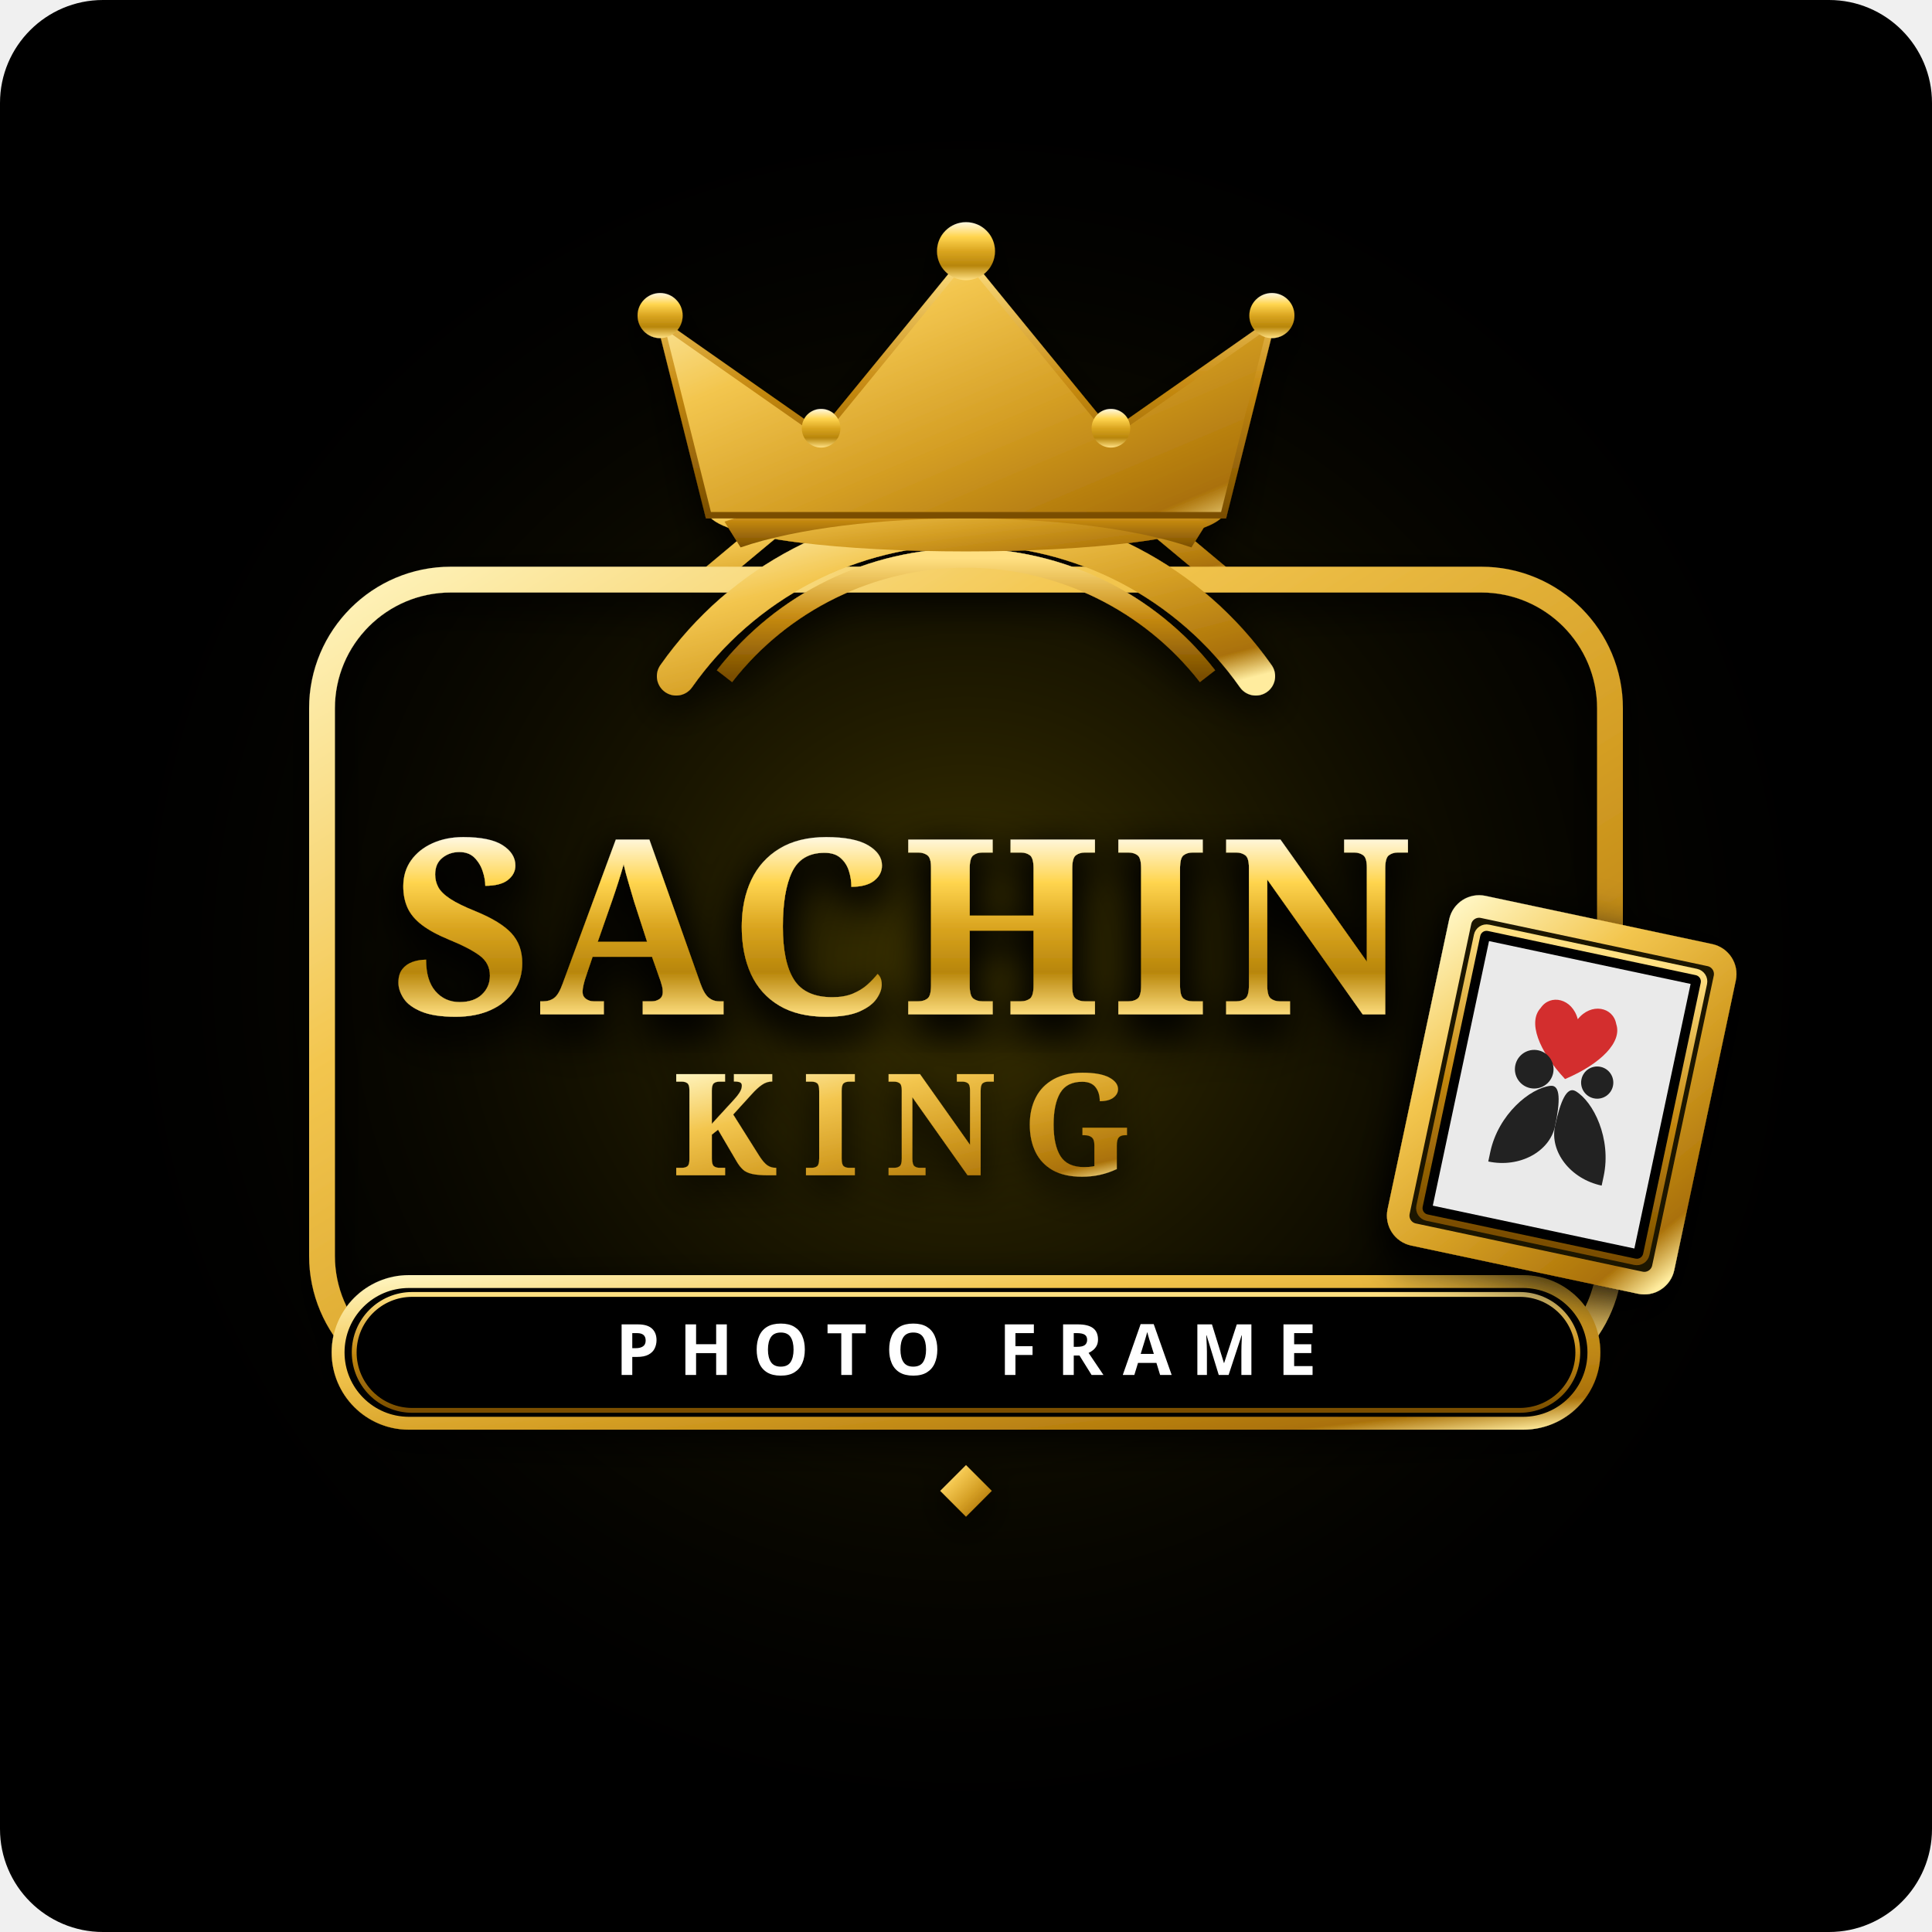
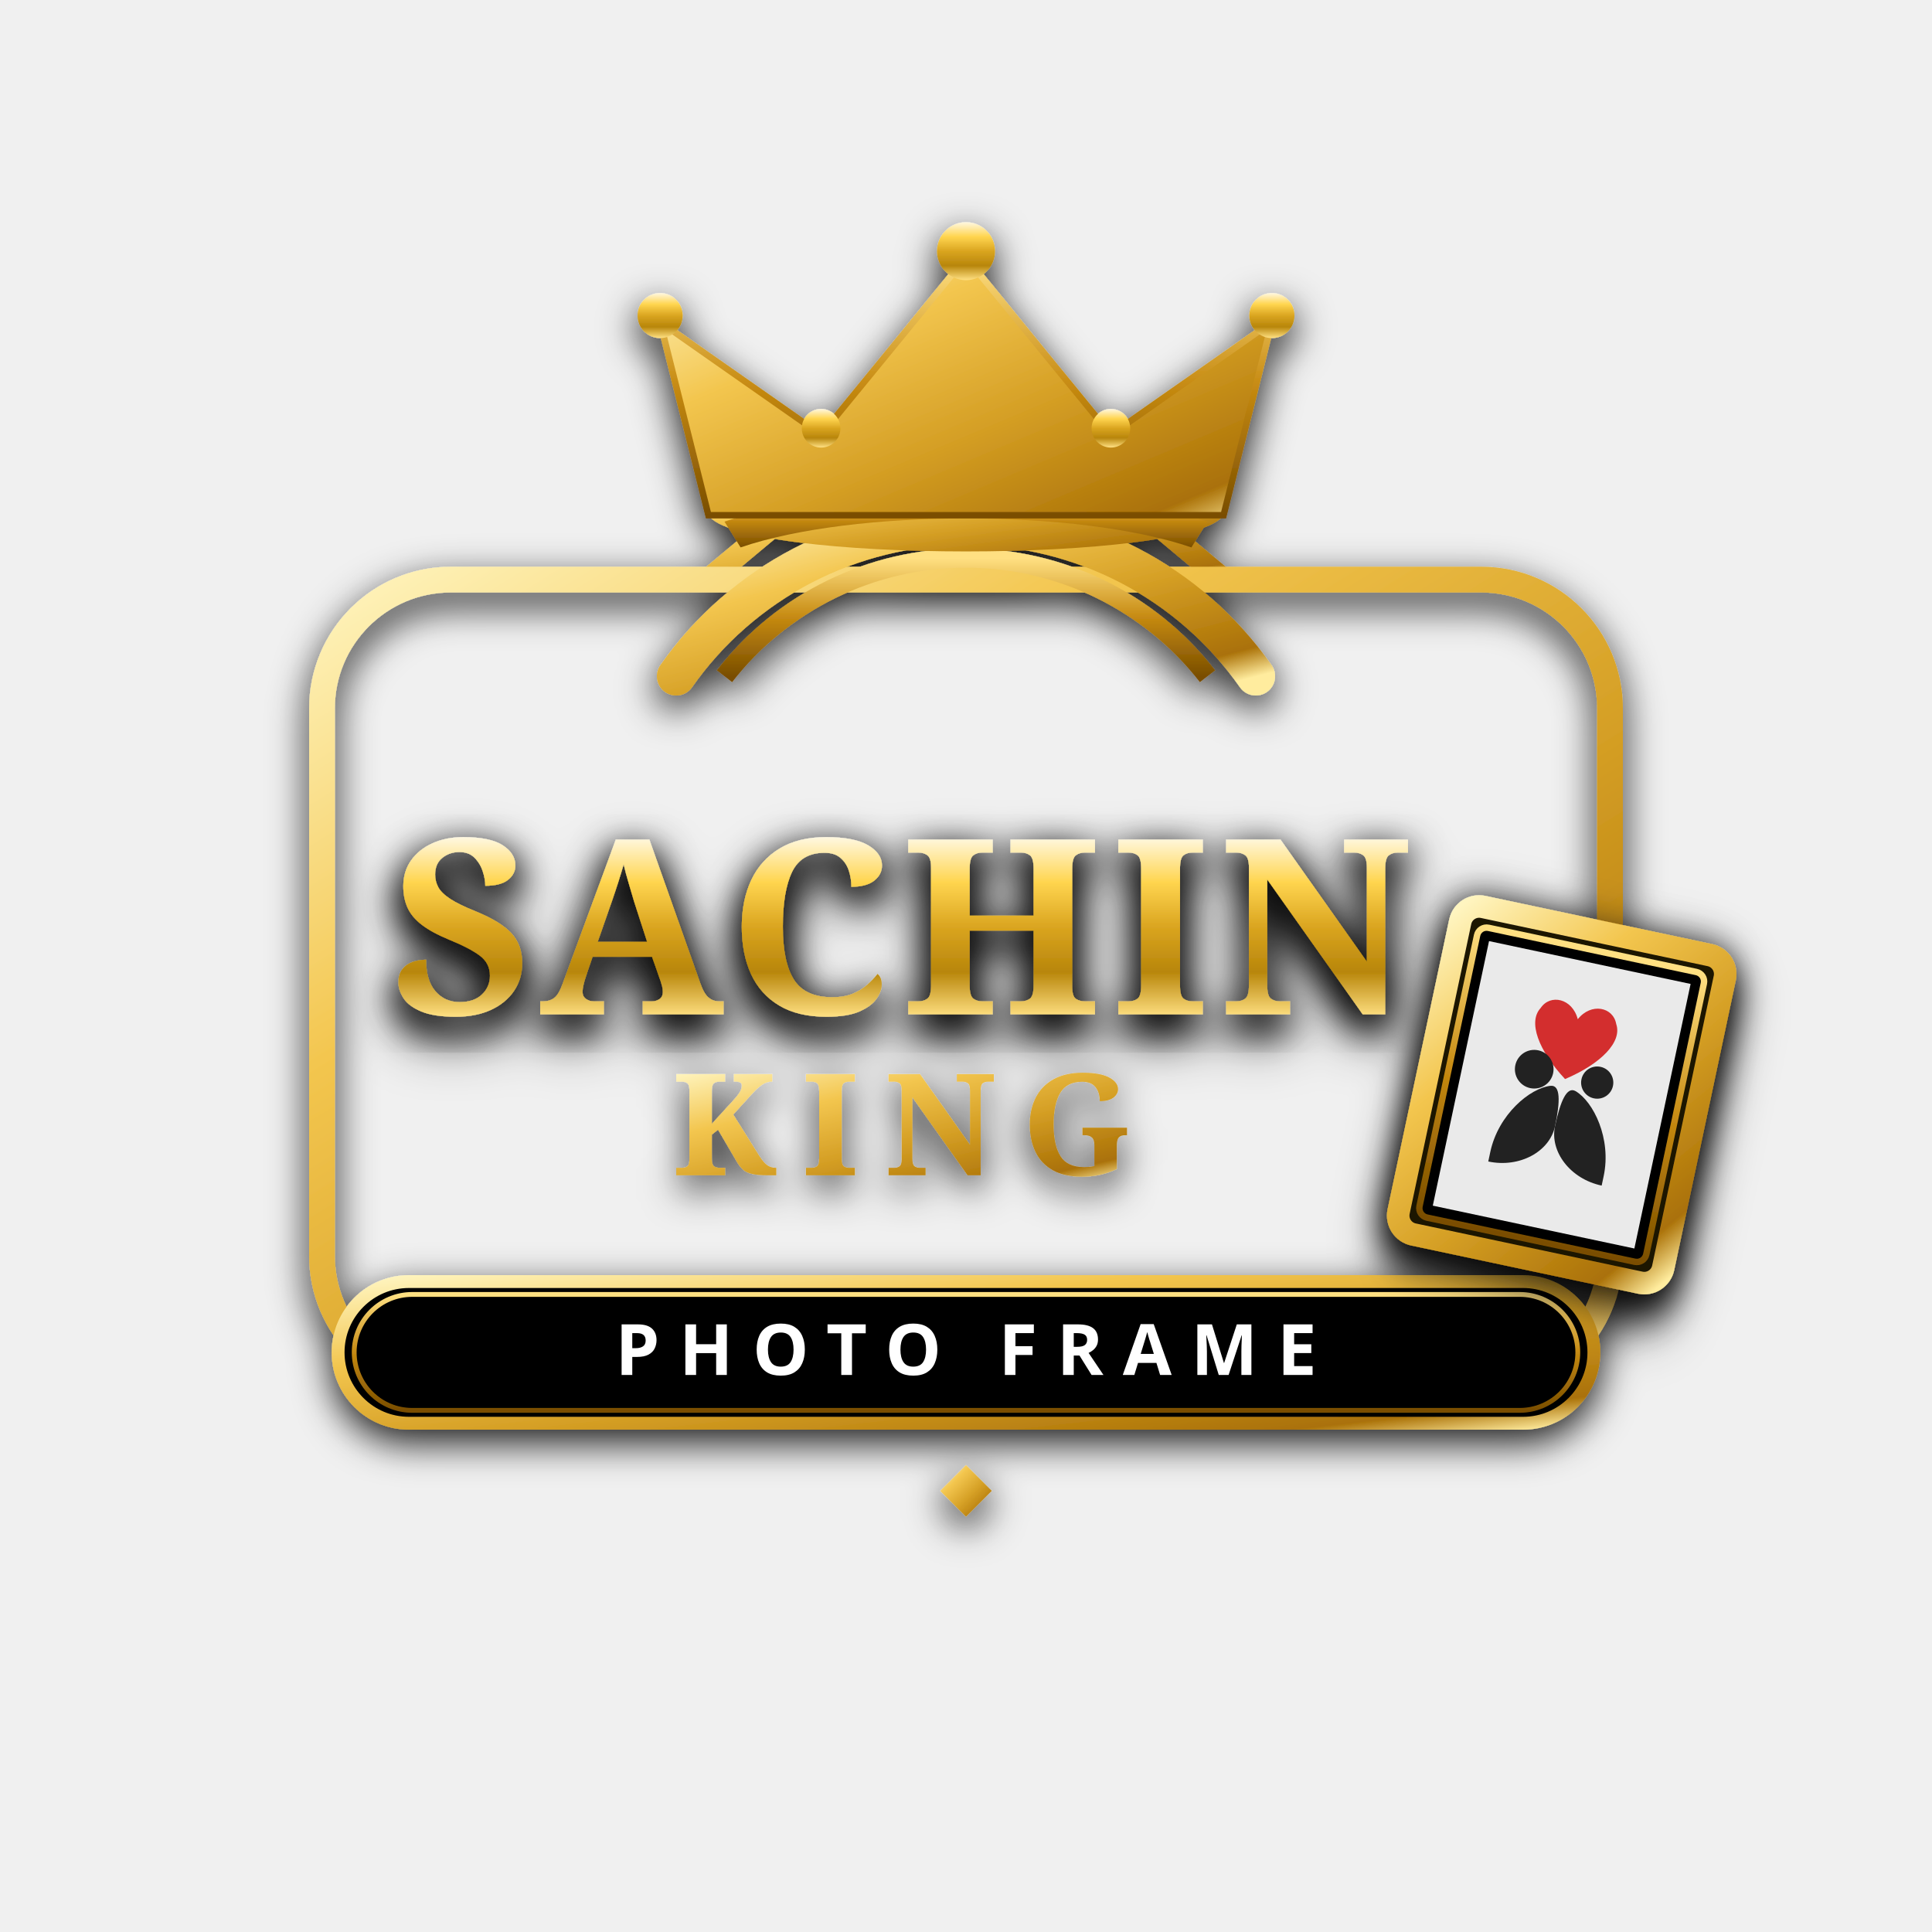
<svg xmlns="http://www.w3.org/2000/svg" viewBox="0 0 600 600" width="100%" height="100%">
  <defs>
    <linearGradient id="goldLight" x1="0%" y1="0%" x2="100%" y2="100%">
      <stop offset="0%" stop-color="#FFF5C0" />
      <stop offset="30%" stop-color="#F3C64F" />
      <stop offset="60%" stop-color="#D49E24" />
      <stop offset="90%" stop-color="#AA7107" />
      <stop offset="100%" stop-color="#FFEC9E" />
    </linearGradient>
    <linearGradient id="goldDark" x1="0%" y1="0%" x2="0%" y2="100%">
      <stop offset="0%" stop-color="#FFE082" />
      <stop offset="50%" stop-color="#C68A12" />
      <stop offset="100%" stop-color="#7A4E00" />
    </linearGradient>
    <linearGradient id="goldText" x1="0%" y1="0%" x2="0%" y2="100%">
      <stop offset="0%" stop-color="#FFF8E1" />
      <stop offset="25%" stop-color="#FFD54F" />
      <stop offset="50%" stop-color="#DAA520" />
      <stop offset="75%" stop-color="#B8860B" />
      <stop offset="100%" stop-color="#FFE082" />
    </linearGradient>
    <radialGradient id="goldGlow" cx="50%" cy="50%" r="50%">
      <stop offset="0%" stop-color="#FFD700" stop-opacity="0.25" />
      <stop offset="100%" stop-color="#000000" stop-opacity="0" />
    </radialGradient>
    <filter id="shadow" x="-20%" y="-20%" width="140%" height="140%">
      <feDropShadow dx="0" dy="4" stdDeviation="6" flood-color="#000000" flood-opacity="0.9" />
    </filter>
    <filter id="glow" x="-20%" y="-20%" width="140%" height="140%">
      <feGaussianBlur stdDeviation="3" result="blur" />
      <feComposite in="SourceGraphic" in2="blur" operator="over" />
    </filter>
  </defs>
-   <rect width="600" height="600" fill="#000000" rx="32" />
-   <circle cx="300" cy="300" r="280" fill="url(#goldGlow)" />
  <g filter="url(#shadow)">
-     <path d="M220,180 L250,155 L350,155 L380,180 Z" fill="none" stroke="url(#goldLight)" stroke-width="7" stroke-linejoin="round" />
+     <path d="M220,180 L250,155 L350,155 L380,180 Z" fill="none" stroke="url(#goldLight)" stroke-width="7" stroke-linejoin="round" data-index="0" />
    <rect x="100" y="180" width="400" height="250" rx="40" ry="40" fill="none" stroke="url(#goldLight)" stroke-width="8" />
-     <path d="M210,210 A 110,110 0 0,1 390,210" fill="none" stroke="url(#goldLight)" stroke-width="12" stroke-linecap="round" />
-     <path d="M225,210 A 95,95 0 0,1 375,210" fill="none" stroke="url(#goldDark)" stroke-width="6" />
+     <path d="M210,210 A 110,110 0 0,1 390,210" fill="none" stroke="url(#goldLight)" stroke-width="12" stroke-linecap="round" data-index="1" />
+     <path d="M225,210 A 95,95 0 0,1 375,210" fill="none" stroke="url(#goldDark)" stroke-width="6" data-index="2" />
    <g transform="translate(300, 150)">
-       <path d="M-80,10 C-40,-5 40,-5 80,10 C70,25 -70,25 -80,10 Z" fill="url(#goldLight)" />
-       <path d="M-75,12 C-40,0 40,0 75,12 L70,20 C35,8 -35,8 -70,20 Z" fill="url(#goldDark)" />
-       <path d="M-80,10 L-95,-50 L-45,-15 L0,-70 L45,-15 L95,-50 L80,10 Z" fill="url(#goldLight)" stroke="url(#goldDark)" stroke-width="2" />
+       <path d="M-80,10 C-40,-5 40,-5 80,10 C70,25 -70,25 -80,10 Z" fill="url(#goldLight)" data-index="3" />
+       <path d="M-75,12 C-40,0 40,0 75,12 L70,20 C35,8 -35,8 -70,20 Z" fill="url(#goldDark)" data-index="4" />
+       <path d="M-80,10 L-95,-50 L-45,-15 L0,-70 L45,-15 L95,-50 L80,10 Z" fill="url(#goldLight)" stroke="url(#goldDark)" stroke-width="2" data-index="5" />
      <circle cx="-95" cy="-52" r="7" fill="url(#goldText)" />
      <circle cx="-45" cy="-17" r="6" fill="url(#goldText)" />
      <circle cx="0" cy="-72" r="9" fill="url(#goldText)" />
      <circle cx="45" cy="-17" r="6" fill="url(#goldText)" />
      <circle cx="95" cy="-52" r="7" fill="url(#goldText)" />
    </g>
    <text x="280" y="315" font-family="'Playfair Display', 'Cinzel', 'Georgia', serif" font-weight="900" font-size="76" fill="url(#goldText)" text-anchor="middle" letter-spacing="3" filter="url(#shadow)">
      SACHIN
    </text>
    <g transform="translate(280, 360)">
      <line x1="-190" y1="-12" x2="-80" y2="-12" stroke="url(#goldLight)" stroke-width="4" stroke-linecap="round" />
      <line x1="-170" y1="-2" x2="-80" y2="-2" stroke="url(#goldLight)" stroke-width="2" stroke-linecap="round" />
      <text x="0" y="5" font-family="'Playfair Display', 'Cinzel', 'Georgia', serif" font-weight="900" font-size="44" fill="url(#goldLight)" text-anchor="middle" letter-spacing="8">
        KING
      </text>
      <line x1="80" y1="-12" x2="190" y2="-12" stroke="url(#goldLight)" stroke-width="4" stroke-linecap="round" />
      <line x1="80" y1="-2" x2="170" y2="-2" stroke="url(#goldLight)" stroke-width="2" stroke-linecap="round" />
    </g>
    <g transform="translate(300, 420)">
      <rect x="-195" y="-22" width="390" height="44" rx="22" fill="#000000" stroke="url(#goldLight)" stroke-width="4" />
      <rect x="-190" y="-18" width="380" height="36" rx="18" fill="none" stroke="url(#goldDark)" stroke-width="1.5" />
      <text x="0" y="7" font-family="'Poppins', 'Montserrat', sans-serif" font-weight="800" font-size="22" fill="#FFFFFF" text-anchor="middle" letter-spacing="6">
        PHOTO FRAME
      </text>
    </g>
    <polygon points="300,455 308,463 300,471 292,463" fill="url(#goldLight)" />
    <line x1="200" y1="463" x2="285" y2="463" stroke="url(#goldLight)" stroke-width="2" />
    <line x1="315" y1="463" x2="400" y2="463" stroke="url(#goldLight)" stroke-width="2" />
    <g transform="translate(485, 340) rotate(12)">
      <rect x="-42" y="-52" width="84" height="104" rx="6" fill="#1a1205" stroke="url(#goldLight)" stroke-width="7" filter="url(#shadow)" />
      <rect x="-36" y="-46" width="72" height="92" rx="3" fill="#000000" stroke="url(#goldDark)" stroke-width="2" />
      <rect x="-32" y="-42" width="64" height="84" fill="#EAEAEA" />
-       <path d="M0,-24 C-3,-30 -10,-30 -12,-25 C-15,-20 -10,-12 0,-5 C10,-12 15,-20 12,-25 C10,-30 3,-30 0,-24 Z" fill="#D32F2F" />
-       <path d="M-18,22 C-18,10 -10,0 -4,-2 C-1,-3 0,2 0,10 C0,18 -8,25 -18,25 Z" fill="#212121" />
+       <path d="M0,-24 C-3,-30 -10,-30 -12,-25 C-15,-20 -10,-12 0,-5 C10,-12 15,-20 12,-25 C10,-30 3,-30 0,-24 Z" fill="#D32F2F" data-index="6" />
+       <path d="M-18,22 C-18,10 -10,0 -4,-2 C-1,-3 0,2 0,10 C0,18 -8,25 -18,25 Z" fill="#212121" data-index="7" />
      <circle cx="-10" cy="-6" r="6" fill="#212121" />
-       <path d="M18,22 C18,10 10,0 4,-2 C1,-3 0,2 0,10 C0,18 8,25 18,25 Z" fill="#212121" />
+       <path d="M18,22 C18,10 10,0 4,-2 C1,-3 0,2 0,10 C0,18 8,25 18,25 Z" fill="#212121" data-index="8" />
      <circle cx="10" cy="-6" r="5" fill="#212121" />
    </g>
  </g>
</svg>
